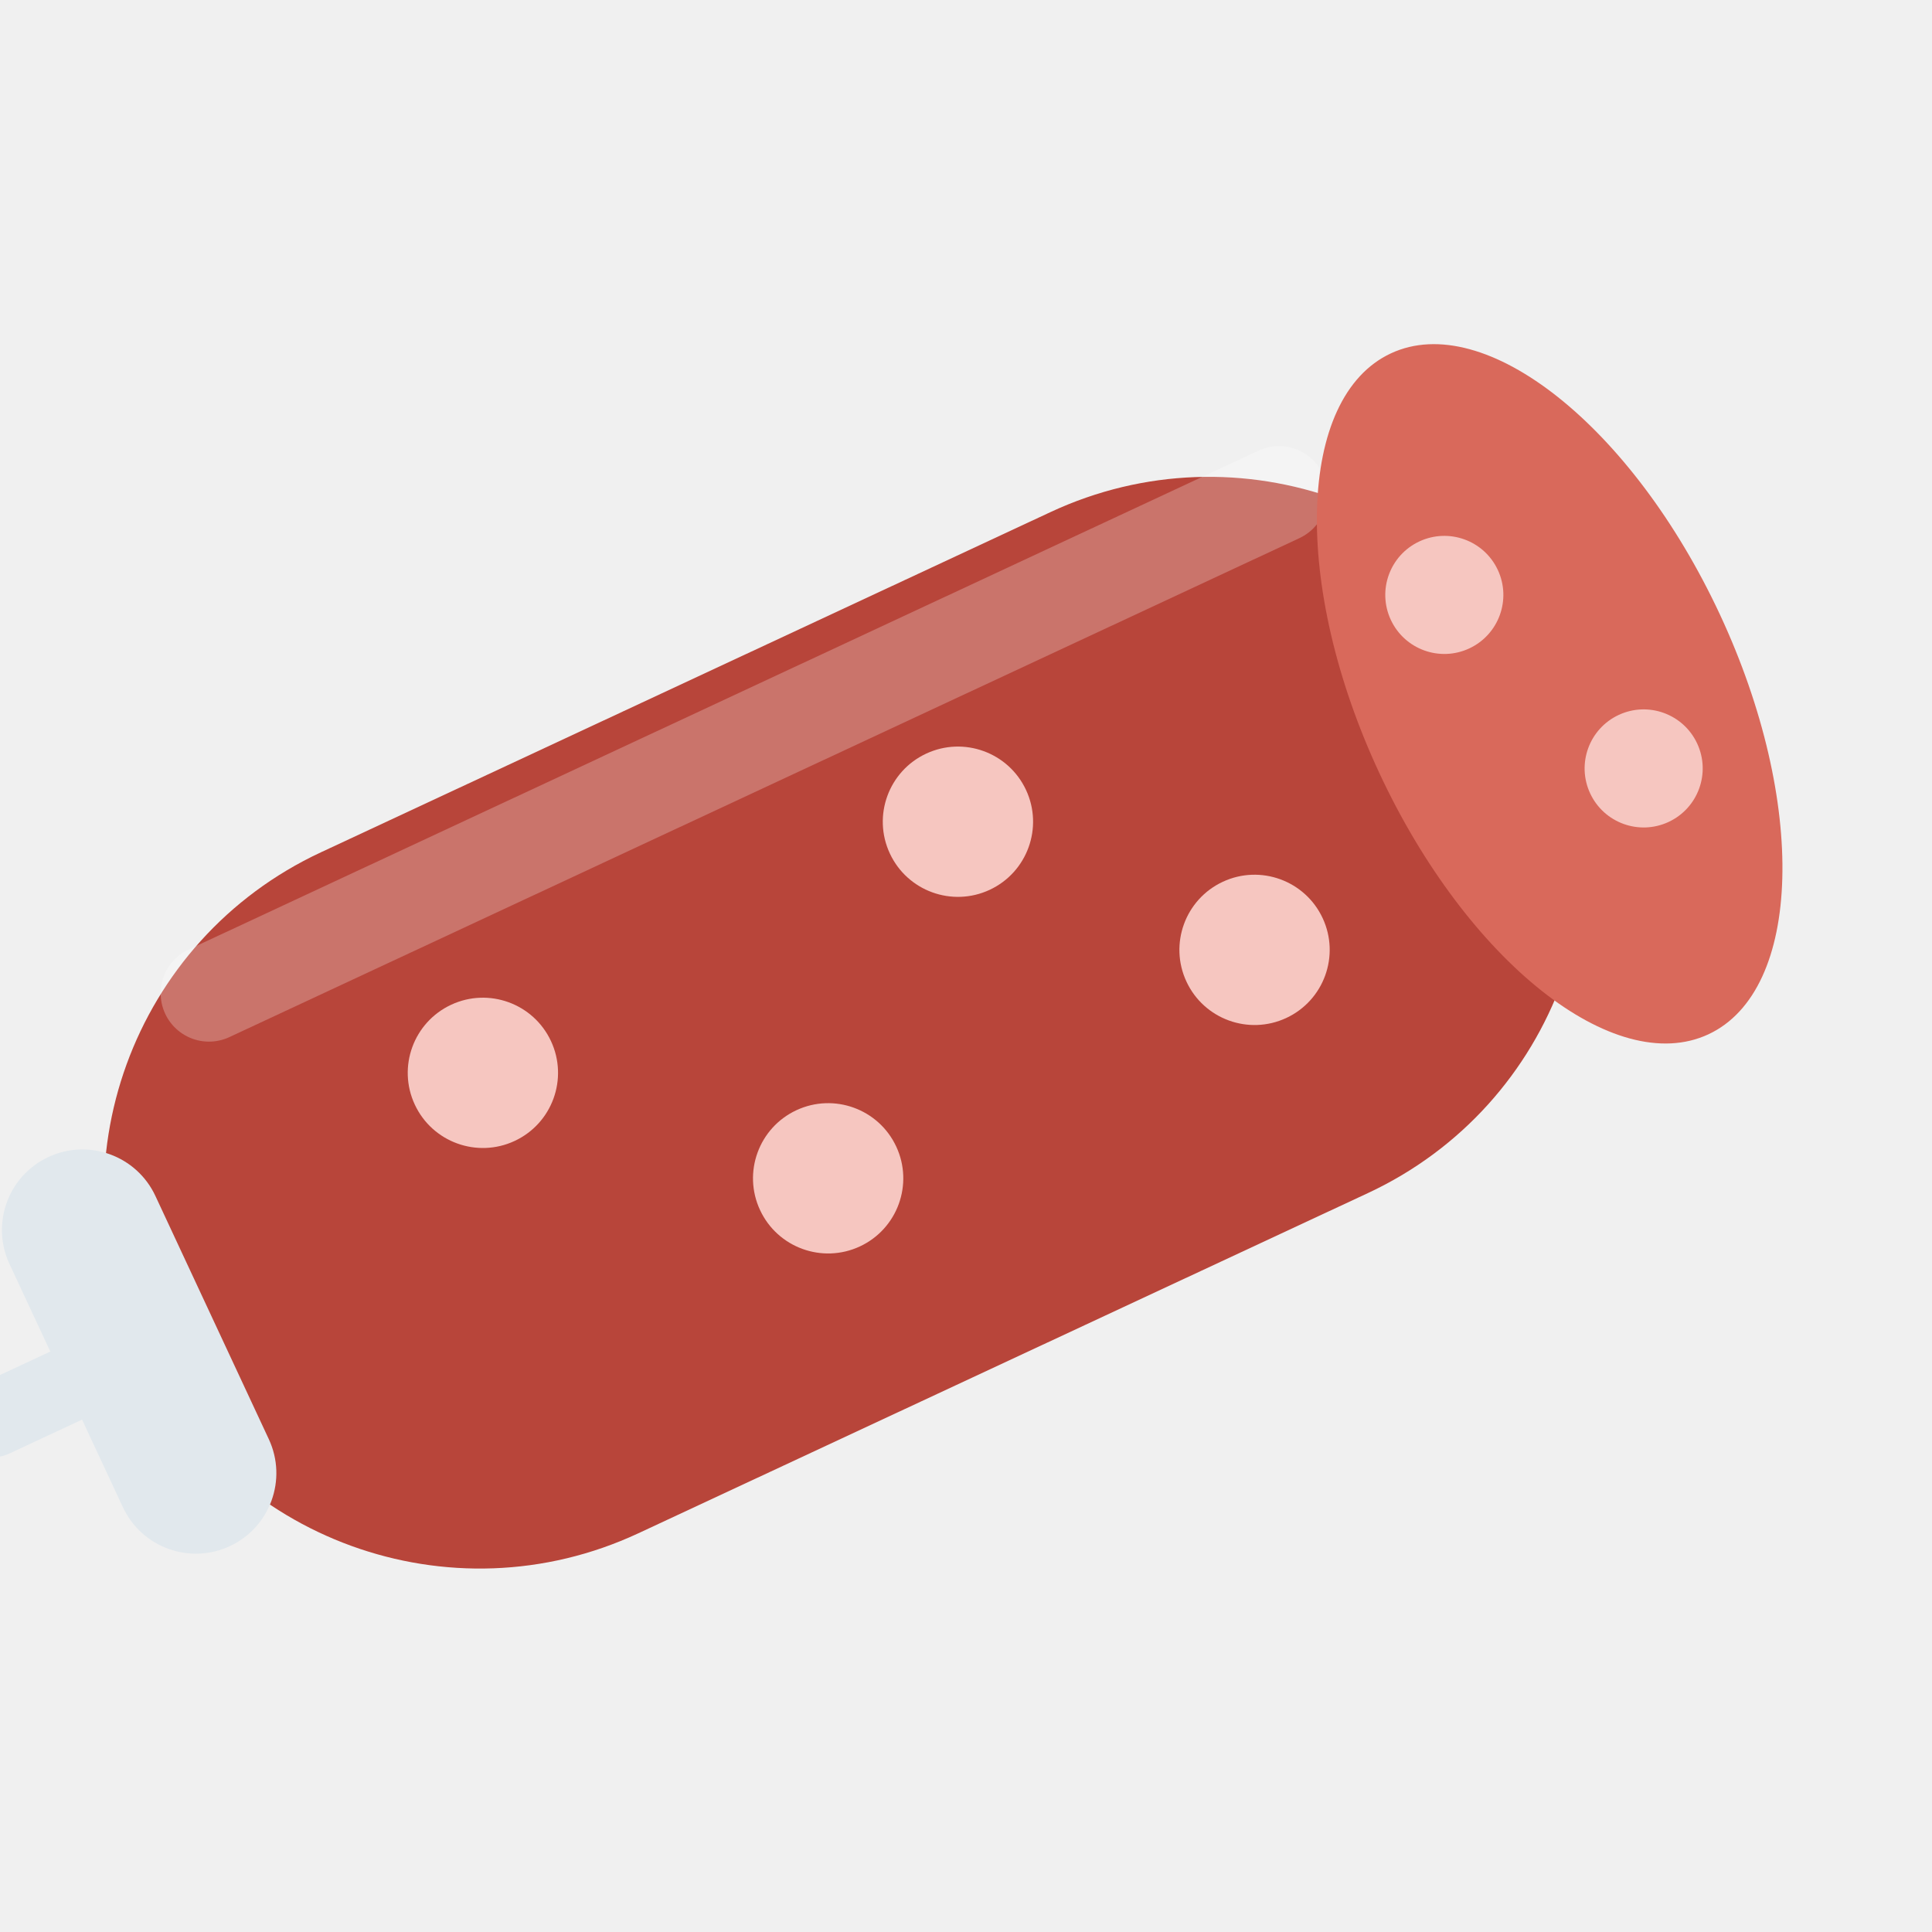
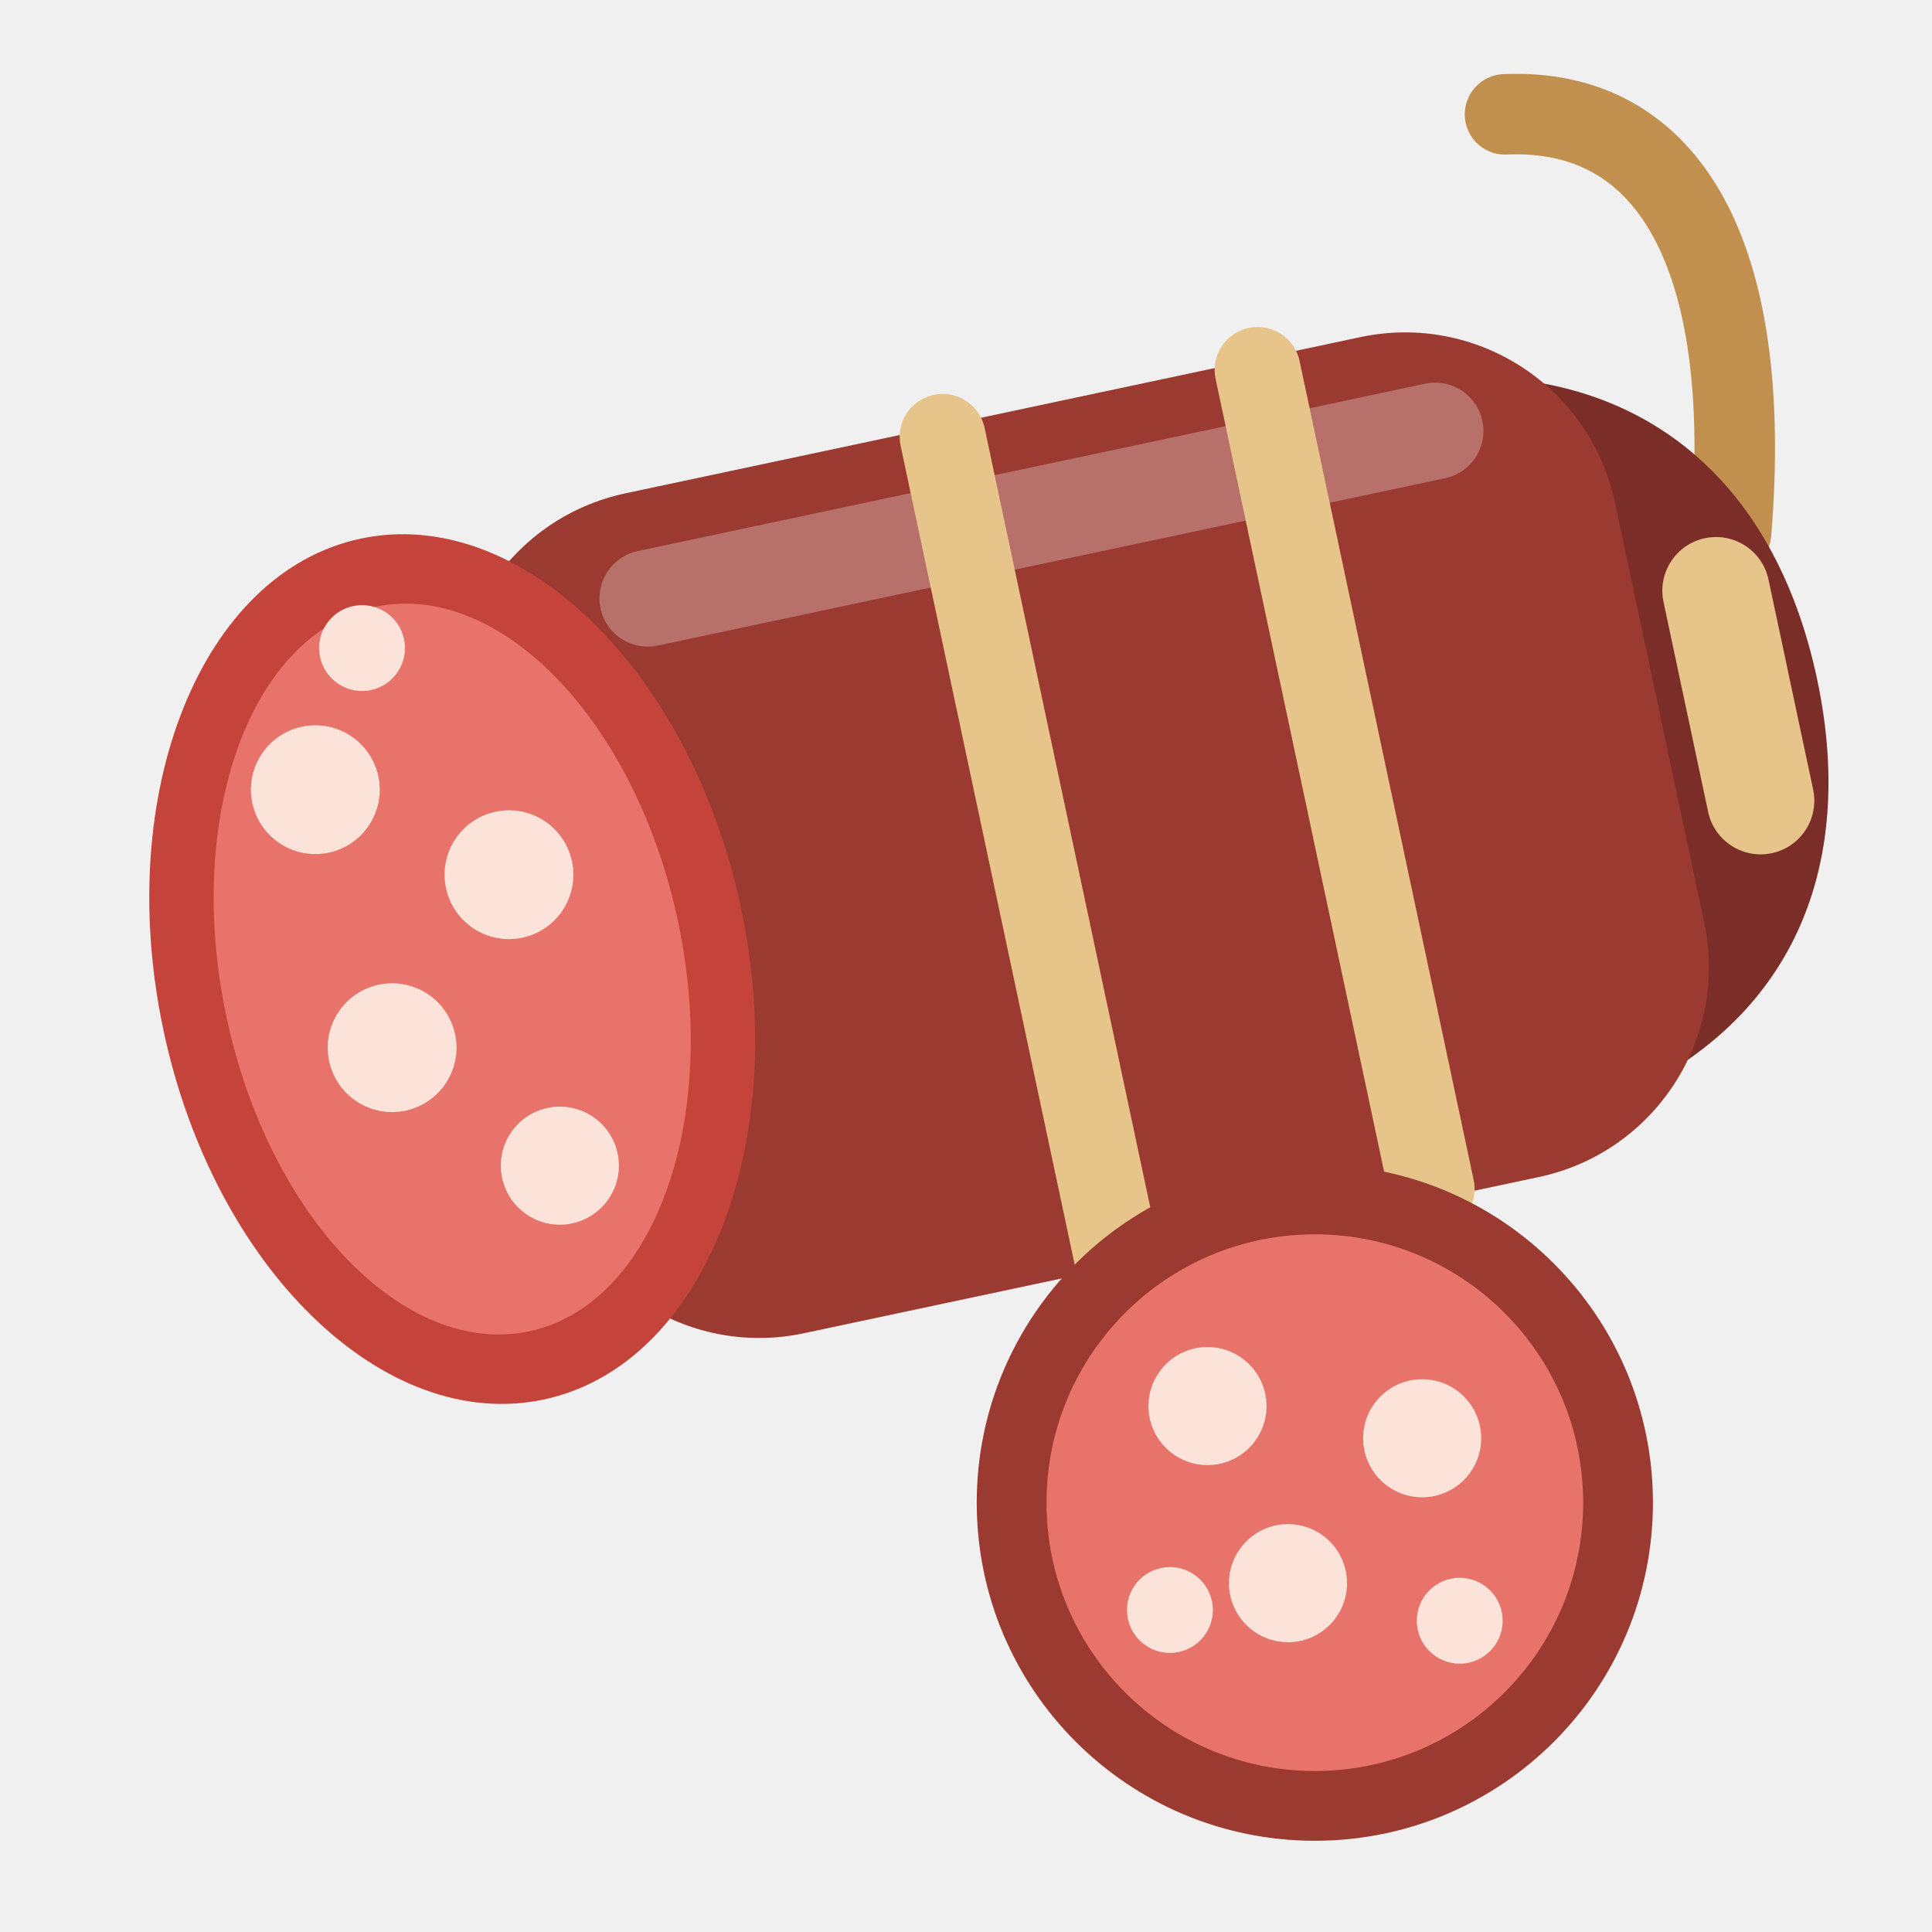
- <svg xmlns="http://www.w3.org/2000/svg" viewBox="0 0 36 36" role="img" aria-label="salam">
-   <g transform="rotate(-25 18 18)">
-     <rect x="1" y="11" width="29" height="14" rx="7" fill="#B8453A" />
-     <path d="M5 12.500h22" stroke="#fff" stroke-opacity=".25" stroke-width="1.800" stroke-linecap="round" />
-     <g fill="#F6C6C0">
-       <circle cx="9" cy="16" r="1.400" />
-       <circle cx="14" cy="20.500" r="1.400" />
-       <circle cx="19" cy="15.500" r="1.400" />
-       <circle cx="23" cy="20" r="1.400" />
+ <svg xmlns="http://www.w3.org/2000/svg" viewBox="0 0 36 36" role="img" aria-label="salám">
+   <g transform="rotate(-12 18 15)">
+     <path d="M33 13c1.500-5 .5-8-2.500-8.500" fill="none" stroke="#C1904F" stroke-width="1.500" stroke-linecap="round" />
+     <path d="M28 9c4 .5 6 3.200 6 7s-2 6.500-6 7z" fill="#7A2E27" />
+     <rect x="31.500" y="13" width="2" height="6" rx="1" fill="#E7C58A" />
+     <rect x="9" y="8" width="22" height="16" rx="4" fill="#9B3A30" />
+     <path d="M13 10h15" stroke="#fff" stroke-opacity=".28" stroke-width="1.800" stroke-linecap="round" />
+     <g stroke="#E7C58A" stroke-width="1.600" stroke-linecap="round">
+       <path d="M19 8.200v15.600M25 8.200v15.600" />
    </g>
-     <ellipse cx="30" cy="18" rx="3.500" ry="7" fill="#D9695B" />
-     <g fill="#F6C6C0">
-       <circle cx="29" cy="15.500" r="1.100" />
-       <circle cx="31" cy="20" r="1.100" />
+     <ellipse cx="8" cy="16" rx="5.500" ry="8.200" fill="#C4443B" />
+     <ellipse cx="8" cy="16" rx="4.300" ry="6.900" fill="#E8736B" />
+     <g fill="#FBE3DA">
+       <circle cx="6.200" cy="12.200" r="1.200" />
+       <circle cx="9.400" cy="14.500" r="1.200" />
+       <circle cx="6.600" cy="17.200" r="1.200" />
+       <circle cx="9.200" cy="20" r="1.100" />
+       <circle cx="7.600" cy="9.800" r=".8" />
    </g>
-     <path d="M0 18h-2" stroke="#E1E8ED" stroke-width="1.400" stroke-linecap="round" />
-     <rect x="-.500" y="14" width="3" height="8" rx="1.500" fill="#E1E8ED" />
+   </g>
+   <circle cx="24.500" cy="28" r="6.300" fill="#9B3A30" />
+   <circle cx="24.500" cy="28" r="5" fill="#E8736B" />
+   <g fill="#FBE3DA">
+     <circle cx="22.500" cy="26.200" r="1.100" />
+     <circle cx="26.500" cy="26.800" r="1.100" />
+     <circle cx="24" cy="29.500" r="1.100" />
+     <circle cx="27.200" cy="30.200" r=".8" />
+     <circle cx="21.800" cy="30" r=".8" />
  </g>
</svg>
